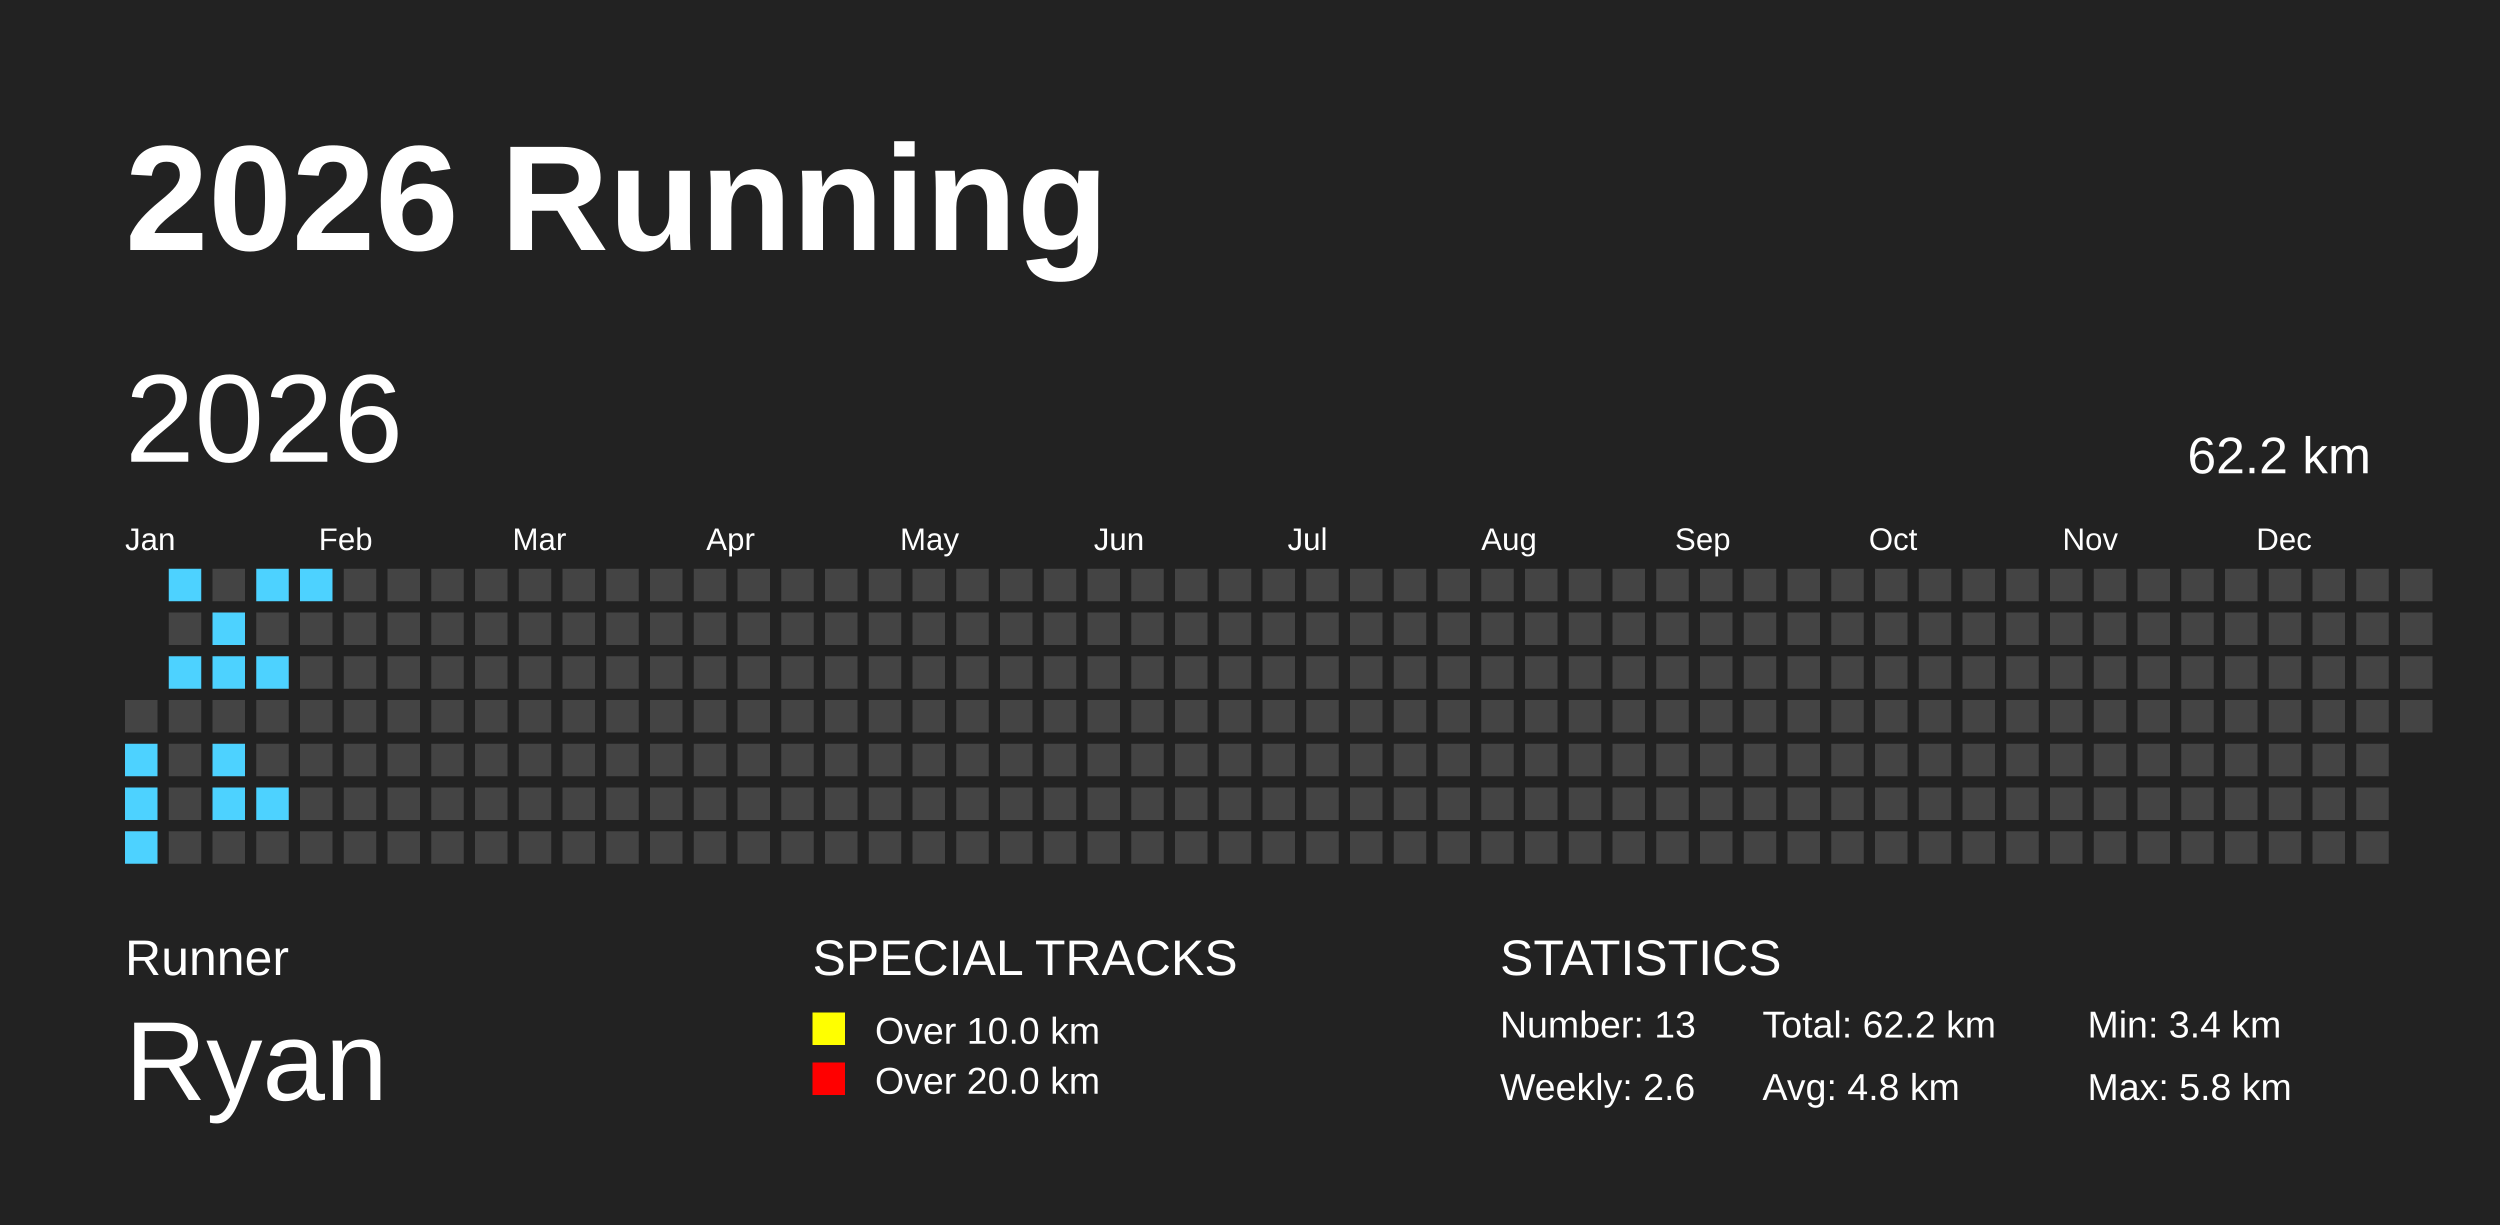
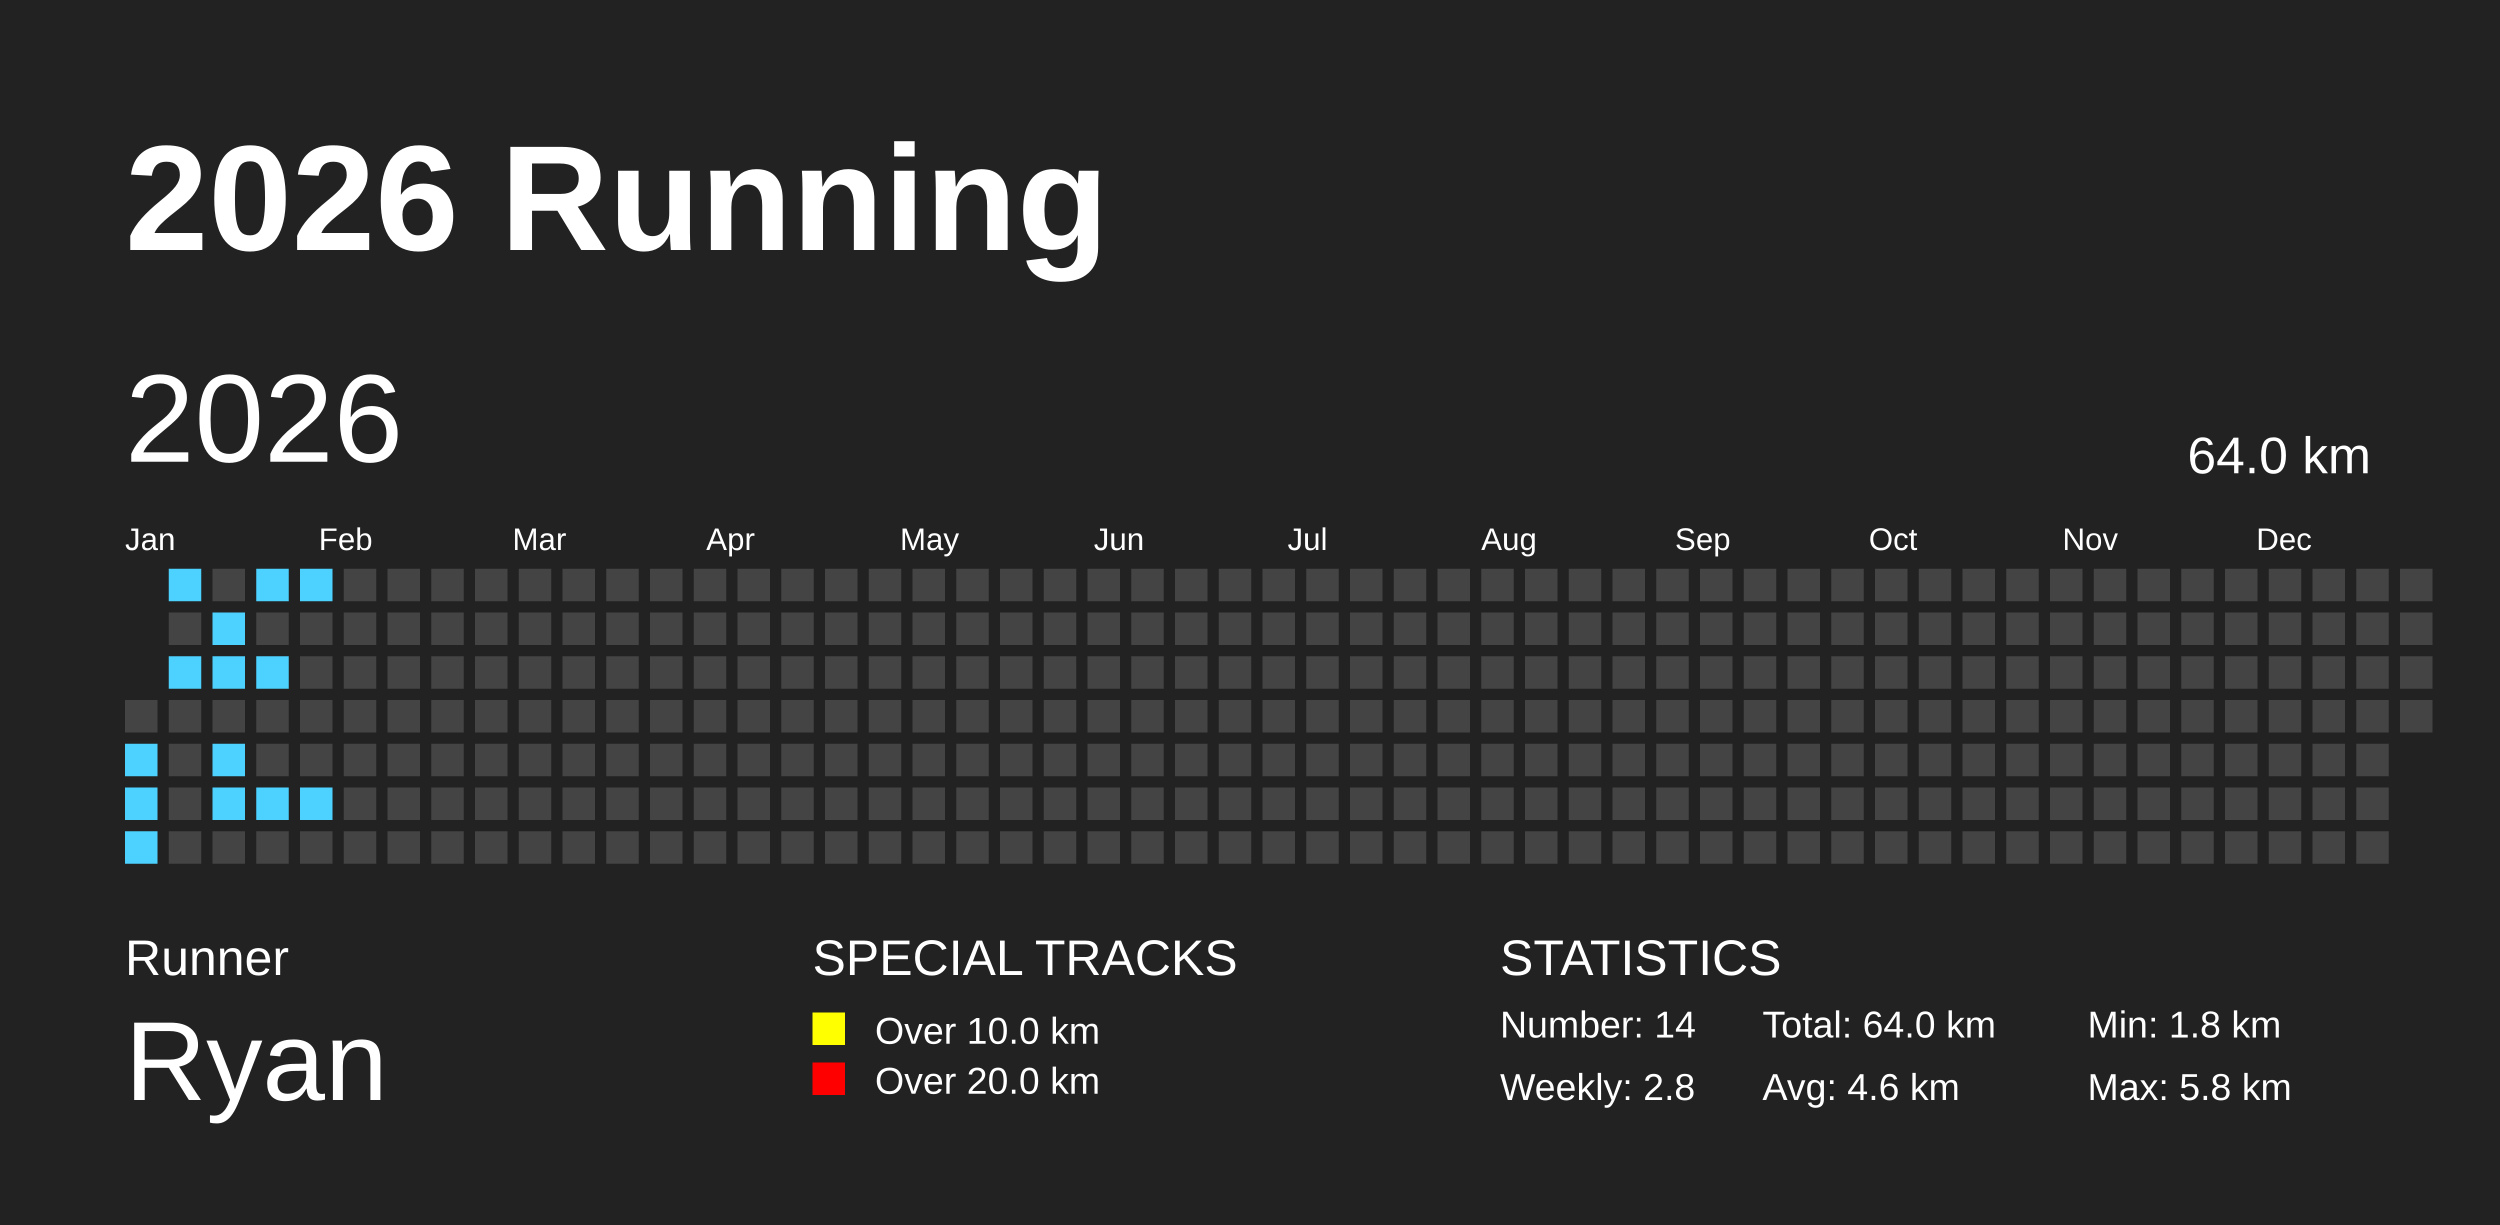
<svg xmlns="http://www.w3.org/2000/svg" baseProfile="full" height="98mm" version="1.1" viewBox="0,0,200,98" width="200mm">
  <defs />
  <rect fill="#222222" height="98" width="200" x="0" y="0" />
  <text fill="#FFFFFF" style="font-size:12px; font-family:Arial; font-weight:bold;" x="10" y="20">2026 Running</text>
  <text fill="#FFFFFF" style="font-size:4px; font-family:Arial" x="10" y="78">Runner</text>
  <text fill="#FFFFFF" style="font-size:9px; font-family:Arial" x="10" y="88">Ryan</text>
  <text fill="#FFFFFF" style="font-size:4px; font-family:Arial" x="65" y="78">SPECIAL TRACKS</text>
  <rect fill="yellow" height="2.6" width="2.6" x="65" y="81" />
  <text fill="#FFFFFF" style="font-size:3px; font-family:Arial" x="70" y="83.5">Over 10.0 km</text>
  <rect fill="red" height="2.6" width="2.6" x="65" y="85" />
  <text fill="#FFFFFF" style="font-size:3px; font-family:Arial" x="70" y="87.5">Over 20.0 km</text>
  <text fill="#FFFFFF" style="font-size:4px; font-family:Arial" x="120" y="78">STATISTICS</text>
-   <text fill="#FFFFFF" style="font-size:3px; font-family:Arial" x="120" y="83">Number: 13</text>
-   <text fill="#FFFFFF" style="font-size:3px; font-family:Arial" x="120" y="88">Weekly: 2.6</text>
-   <text fill="#FFFFFF" style="font-size:3px; font-family:Arial" x="141" y="83">Total: 62.2 km</text>
-   <text fill="#FFFFFF" style="font-size:3px; font-family:Arial" x="141" y="88">Avg: 4.8 km</text>
-   <text fill="#FFFFFF" style="font-size:3px; font-family:Arial" x="167" y="83">Min: 3.4 km</text>
+   <text fill="#FFFFFF" style="font-size:3px; font-family:Arial" x="120" y="83">Number: 14</text>
+   <text fill="#FFFFFF" style="font-size:3px; font-family:Arial" x="120" y="88">Weekly: 2.8</text>
+   <text fill="#FFFFFF" style="font-size:3px; font-family:Arial" x="141" y="83">Total: 64.0 km</text>
+   <text fill="#FFFFFF" style="font-size:3px; font-family:Arial" x="141" y="88">Avg: 4.6 km</text>
+   <text fill="#FFFFFF" style="font-size:3px; font-family:Arial" x="167" y="83">Min: 1.8 km</text>
  <text fill="#FFFFFF" style="font-size:3px; font-family:Arial" x="167" y="88">Max: 5.8 km</text>
  <text dominant-baseline="hanging" fill="#FFFFFF" style="font-size:10.0px; font-family:Arial;" x="10" y="30">2026</text>
-   <text dominant-baseline="hanging" fill="#FFFFFF" style="font-size:4.125px; font-family:Arial;" x="175" y="35">62.2 km</text>
+   <text dominant-baseline="hanging" fill="#FFFFFF" style="font-size:4.125px; font-family:Arial;" x="175" y="35">64.0 km</text>
  <text fill="#FFFFFF" style="font-size:2.5px; font-family:Arial" x="10.0" y="44">Jan</text>
  <text fill="#FFFFFF" style="font-size:2.5px; font-family:Arial" x="25.5" y="44">Feb</text>
  <text fill="#FFFFFF" style="font-size:2.5px; font-family:Arial" x="41.0" y="44">Mar</text>
  <text fill="#FFFFFF" style="font-size:2.5px; font-family:Arial" x="56.5" y="44">Apr</text>
  <text fill="#FFFFFF" style="font-size:2.5px; font-family:Arial" x="72.0" y="44">May</text>
  <text fill="#FFFFFF" style="font-size:2.5px; font-family:Arial" x="87.5" y="44">Jun</text>
  <text fill="#FFFFFF" style="font-size:2.5px; font-family:Arial" x="103.0" y="44">Jul</text>
  <text fill="#FFFFFF" style="font-size:2.5px; font-family:Arial" x="118.5" y="44">Aug</text>
  <text fill="#FFFFFF" style="font-size:2.5px; font-family:Arial" x="134.0" y="44">Sep</text>
  <text fill="#FFFFFF" style="font-size:2.5px; font-family:Arial" x="149.5" y="44">Oct</text>
  <text fill="#FFFFFF" style="font-size:2.5px; font-family:Arial" x="165.0" y="44">Nov</text>
  <text fill="#FFFFFF" style="font-size:2.5px; font-family:Arial" x="180.5" y="44">Dec</text>
  <rect fill="#444444" height="2.6" width="2.6" x="10.0" y="56.0" />
  <rect fill="#4DD2FF" height="2.6" width="2.6" x="10.0" y="59.5" />
  <rect fill="#4DD2FF" height="2.6" width="2.6" x="10.0" y="63.0" />
  <rect fill="#4DD2FF" height="2.6" width="2.6" x="10.0" y="66.5" />
  <rect fill="#4DD2FF" height="2.6" width="2.6" x="13.5" y="45.5" />
  <rect fill="#444444" height="2.6" width="2.6" x="13.5" y="49.0" />
  <rect fill="#4DD2FF" height="2.6" width="2.6" x="13.5" y="52.5" />
  <rect fill="#444444" height="2.6" width="2.6" x="13.5" y="56.0" />
  <rect fill="#444444" height="2.6" width="2.6" x="13.5" y="59.5" />
  <rect fill="#444444" height="2.6" width="2.6" x="13.5" y="63.0" />
  <rect fill="#444444" height="2.6" width="2.6" x="13.5" y="66.5" />
  <rect fill="#444444" height="2.6" width="2.6" x="17.0" y="45.5" />
  <rect fill="#4DD2FF" height="2.6" width="2.6" x="17.0" y="49.0" />
  <rect fill="#4DD2FF" height="2.6" width="2.6" x="17.0" y="52.5" />
  <rect fill="#444444" height="2.6" width="2.6" x="17.0" y="56.0" />
  <rect fill="#4DD2FF" height="2.6" width="2.6" x="17.0" y="59.5" />
  <rect fill="#4DD2FF" height="2.6" width="2.6" x="17.0" y="63.0" />
  <rect fill="#444444" height="2.6" width="2.6" x="17.0" y="66.5" />
  <rect fill="#4DD2FF" height="2.6" width="2.6" x="20.5" y="45.5" />
  <rect fill="#444444" height="2.6" width="2.6" x="20.5" y="49.0" />
  <rect fill="#4DD2FF" height="2.6" width="2.6" x="20.5" y="52.5" />
  <rect fill="#444444" height="2.6" width="2.6" x="20.5" y="56.0" />
  <rect fill="#444444" height="2.6" width="2.6" x="20.5" y="59.5" />
  <rect fill="#4DD2FF" height="2.6" width="2.6" x="20.5" y="63.0" />
  <rect fill="#444444" height="2.6" width="2.6" x="20.5" y="66.5" />
  <rect fill="#4DD2FF" height="2.6" width="2.6" x="24.0" y="45.5" />
  <rect fill="#444444" height="2.6" width="2.6" x="24.0" y="49.0" />
  <rect fill="#444444" height="2.6" width="2.6" x="24.0" y="52.5" />
  <rect fill="#444444" height="2.6" width="2.6" x="24.0" y="56.0" />
  <rect fill="#444444" height="2.6" width="2.6" x="24.0" y="59.5" />
-   <rect fill="#444444" height="2.6" width="2.6" x="24.0" y="63.0" />
+   <rect fill="#4DD2FF" height="2.6" width="2.6" x="24.0" y="63.0" />
  <rect fill="#444444" height="2.6" width="2.6" x="24.0" y="66.5" />
  <rect fill="#444444" height="2.6" width="2.6" x="27.5" y="45.5" />
  <rect fill="#444444" height="2.6" width="2.6" x="27.5" y="49.0" />
  <rect fill="#444444" height="2.6" width="2.6" x="27.5" y="52.5" />
  <rect fill="#444444" height="2.6" width="2.6" x="27.5" y="56.0" />
  <rect fill="#444444" height="2.6" width="2.6" x="27.5" y="59.5" />
  <rect fill="#444444" height="2.6" width="2.6" x="27.5" y="63.0" />
  <rect fill="#444444" height="2.6" width="2.6" x="27.5" y="66.5" />
  <rect fill="#444444" height="2.6" width="2.6" x="31.0" y="45.5" />
  <rect fill="#444444" height="2.6" width="2.6" x="31.0" y="49.0" />
  <rect fill="#444444" height="2.6" width="2.6" x="31.0" y="52.5" />
  <rect fill="#444444" height="2.6" width="2.6" x="31.0" y="56.0" />
  <rect fill="#444444" height="2.6" width="2.6" x="31.0" y="59.5" />
  <rect fill="#444444" height="2.6" width="2.6" x="31.0" y="63.0" />
  <rect fill="#444444" height="2.6" width="2.6" x="31.0" y="66.5" />
  <rect fill="#444444" height="2.6" width="2.6" x="34.5" y="45.5" />
  <rect fill="#444444" height="2.6" width="2.6" x="34.5" y="49.0" />
  <rect fill="#444444" height="2.6" width="2.6" x="34.5" y="52.5" />
  <rect fill="#444444" height="2.6" width="2.6" x="34.5" y="56.0" />
  <rect fill="#444444" height="2.6" width="2.6" x="34.5" y="59.5" />
  <rect fill="#444444" height="2.6" width="2.6" x="34.5" y="63.0" />
  <rect fill="#444444" height="2.6" width="2.6" x="34.5" y="66.5" />
  <rect fill="#444444" height="2.6" width="2.6" x="38.0" y="45.5" />
  <rect fill="#444444" height="2.6" width="2.6" x="38.0" y="49.0" />
  <rect fill="#444444" height="2.6" width="2.6" x="38.0" y="52.5" />
  <rect fill="#444444" height="2.6" width="2.6" x="38.0" y="56.0" />
  <rect fill="#444444" height="2.6" width="2.6" x="38.0" y="59.5" />
  <rect fill="#444444" height="2.6" width="2.6" x="38.0" y="63.0" />
  <rect fill="#444444" height="2.6" width="2.6" x="38.0" y="66.5" />
  <rect fill="#444444" height="2.6" width="2.6" x="41.5" y="45.5" />
  <rect fill="#444444" height="2.6" width="2.6" x="41.5" y="49.0" />
  <rect fill="#444444" height="2.6" width="2.6" x="41.5" y="52.5" />
  <rect fill="#444444" height="2.6" width="2.6" x="41.5" y="56.0" />
  <rect fill="#444444" height="2.6" width="2.6" x="41.5" y="59.5" />
  <rect fill="#444444" height="2.6" width="2.6" x="41.5" y="63.0" />
  <rect fill="#444444" height="2.6" width="2.6" x="41.5" y="66.5" />
  <rect fill="#444444" height="2.6" width="2.6" x="45.0" y="45.5" />
  <rect fill="#444444" height="2.6" width="2.6" x="45.0" y="49.0" />
  <rect fill="#444444" height="2.6" width="2.6" x="45.0" y="52.5" />
  <rect fill="#444444" height="2.6" width="2.6" x="45.0" y="56.0" />
  <rect fill="#444444" height="2.6" width="2.6" x="45.0" y="59.5" />
  <rect fill="#444444" height="2.6" width="2.6" x="45.0" y="63.0" />
  <rect fill="#444444" height="2.6" width="2.6" x="45.0" y="66.5" />
  <rect fill="#444444" height="2.6" width="2.6" x="48.5" y="45.5" />
  <rect fill="#444444" height="2.6" width="2.6" x="48.5" y="49.0" />
  <rect fill="#444444" height="2.6" width="2.6" x="48.5" y="52.5" />
  <rect fill="#444444" height="2.6" width="2.6" x="48.5" y="56.0" />
  <rect fill="#444444" height="2.6" width="2.6" x="48.5" y="59.5" />
  <rect fill="#444444" height="2.6" width="2.6" x="48.5" y="63.0" />
  <rect fill="#444444" height="2.6" width="2.6" x="48.5" y="66.5" />
  <rect fill="#444444" height="2.6" width="2.6" x="52.0" y="45.5" />
  <rect fill="#444444" height="2.6" width="2.6" x="52.0" y="49.0" />
  <rect fill="#444444" height="2.6" width="2.6" x="52.0" y="52.5" />
  <rect fill="#444444" height="2.6" width="2.6" x="52.0" y="56.0" />
  <rect fill="#444444" height="2.6" width="2.6" x="52.0" y="59.5" />
  <rect fill="#444444" height="2.6" width="2.6" x="52.0" y="63.0" />
  <rect fill="#444444" height="2.6" width="2.6" x="52.0" y="66.5" />
  <rect fill="#444444" height="2.6" width="2.6" x="55.5" y="45.5" />
  <rect fill="#444444" height="2.6" width="2.6" x="55.5" y="49.0" />
  <rect fill="#444444" height="2.6" width="2.6" x="55.5" y="52.5" />
  <rect fill="#444444" height="2.6" width="2.6" x="55.5" y="56.0" />
  <rect fill="#444444" height="2.6" width="2.6" x="55.5" y="59.5" />
  <rect fill="#444444" height="2.6" width="2.6" x="55.5" y="63.0" />
  <rect fill="#444444" height="2.6" width="2.6" x="55.5" y="66.5" />
  <rect fill="#444444" height="2.6" width="2.6" x="59.0" y="45.5" />
  <rect fill="#444444" height="2.6" width="2.6" x="59.0" y="49.0" />
  <rect fill="#444444" height="2.6" width="2.6" x="59.0" y="52.5" />
  <rect fill="#444444" height="2.6" width="2.6" x="59.0" y="56.0" />
  <rect fill="#444444" height="2.6" width="2.6" x="59.0" y="59.5" />
  <rect fill="#444444" height="2.6" width="2.6" x="59.0" y="63.0" />
  <rect fill="#444444" height="2.6" width="2.6" x="59.0" y="66.5" />
  <rect fill="#444444" height="2.6" width="2.6" x="62.5" y="45.5" />
  <rect fill="#444444" height="2.6" width="2.6" x="62.5" y="49.0" />
  <rect fill="#444444" height="2.6" width="2.6" x="62.5" y="52.5" />
  <rect fill="#444444" height="2.6" width="2.6" x="62.5" y="56.0" />
  <rect fill="#444444" height="2.6" width="2.6" x="62.5" y="59.5" />
  <rect fill="#444444" height="2.6" width="2.6" x="62.5" y="63.0" />
  <rect fill="#444444" height="2.6" width="2.6" x="62.5" y="66.5" />
  <rect fill="#444444" height="2.6" width="2.6" x="66.0" y="45.5" />
  <rect fill="#444444" height="2.6" width="2.6" x="66.0" y="49.0" />
  <rect fill="#444444" height="2.6" width="2.6" x="66.0" y="52.5" />
  <rect fill="#444444" height="2.6" width="2.6" x="66.0" y="56.0" />
  <rect fill="#444444" height="2.6" width="2.6" x="66.0" y="59.5" />
  <rect fill="#444444" height="2.6" width="2.6" x="66.0" y="63.0" />
  <rect fill="#444444" height="2.6" width="2.6" x="66.0" y="66.5" />
  <rect fill="#444444" height="2.6" width="2.6" x="69.5" y="45.5" />
  <rect fill="#444444" height="2.6" width="2.6" x="69.5" y="49.0" />
  <rect fill="#444444" height="2.6" width="2.6" x="69.5" y="52.5" />
  <rect fill="#444444" height="2.6" width="2.6" x="69.5" y="56.0" />
  <rect fill="#444444" height="2.6" width="2.6" x="69.5" y="59.5" />
  <rect fill="#444444" height="2.6" width="2.6" x="69.5" y="63.0" />
  <rect fill="#444444" height="2.6" width="2.6" x="69.5" y="66.5" />
  <rect fill="#444444" height="2.6" width="2.6" x="73.0" y="45.5" />
  <rect fill="#444444" height="2.6" width="2.6" x="73.0" y="49.0" />
  <rect fill="#444444" height="2.6" width="2.6" x="73.0" y="52.5" />
  <rect fill="#444444" height="2.6" width="2.6" x="73.0" y="56.0" />
  <rect fill="#444444" height="2.6" width="2.6" x="73.0" y="59.5" />
  <rect fill="#444444" height="2.6" width="2.6" x="73.0" y="63.0" />
  <rect fill="#444444" height="2.6" width="2.6" x="73.0" y="66.5" />
  <rect fill="#444444" height="2.6" width="2.6" x="76.5" y="45.5" />
  <rect fill="#444444" height="2.6" width="2.6" x="76.5" y="49.0" />
  <rect fill="#444444" height="2.6" width="2.6" x="76.5" y="52.5" />
  <rect fill="#444444" height="2.6" width="2.6" x="76.5" y="56.0" />
  <rect fill="#444444" height="2.6" width="2.6" x="76.5" y="59.5" />
  <rect fill="#444444" height="2.6" width="2.6" x="76.5" y="63.0" />
  <rect fill="#444444" height="2.6" width="2.6" x="76.5" y="66.5" />
  <rect fill="#444444" height="2.6" width="2.6" x="80.0" y="45.5" />
  <rect fill="#444444" height="2.6" width="2.6" x="80.0" y="49.0" />
  <rect fill="#444444" height="2.6" width="2.6" x="80.0" y="52.5" />
  <rect fill="#444444" height="2.6" width="2.6" x="80.0" y="56.0" />
  <rect fill="#444444" height="2.6" width="2.6" x="80.0" y="59.5" />
  <rect fill="#444444" height="2.6" width="2.6" x="80.0" y="63.0" />
  <rect fill="#444444" height="2.6" width="2.6" x="80.0" y="66.5" />
  <rect fill="#444444" height="2.6" width="2.6" x="83.5" y="45.5" />
  <rect fill="#444444" height="2.6" width="2.6" x="83.5" y="49.0" />
  <rect fill="#444444" height="2.6" width="2.6" x="83.5" y="52.5" />
  <rect fill="#444444" height="2.6" width="2.6" x="83.5" y="56.0" />
  <rect fill="#444444" height="2.6" width="2.6" x="83.5" y="59.5" />
  <rect fill="#444444" height="2.6" width="2.6" x="83.5" y="63.0" />
  <rect fill="#444444" height="2.6" width="2.6" x="83.5" y="66.5" />
  <rect fill="#444444" height="2.6" width="2.6" x="87.0" y="45.5" />
  <rect fill="#444444" height="2.6" width="2.6" x="87.0" y="49.0" />
  <rect fill="#444444" height="2.6" width="2.6" x="87.0" y="52.5" />
  <rect fill="#444444" height="2.6" width="2.6" x="87.0" y="56.0" />
  <rect fill="#444444" height="2.6" width="2.6" x="87.0" y="59.5" />
  <rect fill="#444444" height="2.6" width="2.6" x="87.0" y="63.0" />
  <rect fill="#444444" height="2.6" width="2.6" x="87.0" y="66.5" />
  <rect fill="#444444" height="2.6" width="2.6" x="90.5" y="45.5" />
  <rect fill="#444444" height="2.6" width="2.6" x="90.5" y="49.0" />
  <rect fill="#444444" height="2.6" width="2.6" x="90.5" y="52.5" />
  <rect fill="#444444" height="2.6" width="2.6" x="90.5" y="56.0" />
  <rect fill="#444444" height="2.6" width="2.6" x="90.5" y="59.5" />
  <rect fill="#444444" height="2.6" width="2.6" x="90.5" y="63.0" />
  <rect fill="#444444" height="2.6" width="2.6" x="90.5" y="66.5" />
  <rect fill="#444444" height="2.6" width="2.6" x="94.0" y="45.5" />
  <rect fill="#444444" height="2.6" width="2.6" x="94.0" y="49.0" />
  <rect fill="#444444" height="2.6" width="2.6" x="94.0" y="52.5" />
  <rect fill="#444444" height="2.6" width="2.6" x="94.0" y="56.0" />
  <rect fill="#444444" height="2.6" width="2.6" x="94.0" y="59.5" />
  <rect fill="#444444" height="2.6" width="2.6" x="94.0" y="63.0" />
  <rect fill="#444444" height="2.6" width="2.6" x="94.0" y="66.5" />
  <rect fill="#444444" height="2.6" width="2.6" x="97.5" y="45.5" />
  <rect fill="#444444" height="2.6" width="2.6" x="97.5" y="49.0" />
  <rect fill="#444444" height="2.6" width="2.6" x="97.5" y="52.5" />
  <rect fill="#444444" height="2.6" width="2.6" x="97.5" y="56.0" />
  <rect fill="#444444" height="2.6" width="2.6" x="97.5" y="59.5" />
  <rect fill="#444444" height="2.6" width="2.6" x="97.5" y="63.0" />
  <rect fill="#444444" height="2.6" width="2.6" x="97.5" y="66.5" />
  <rect fill="#444444" height="2.6" width="2.6" x="101.0" y="45.5" />
  <rect fill="#444444" height="2.6" width="2.6" x="101.0" y="49.0" />
  <rect fill="#444444" height="2.6" width="2.6" x="101.0" y="52.5" />
  <rect fill="#444444" height="2.6" width="2.6" x="101.0" y="56.0" />
  <rect fill="#444444" height="2.6" width="2.6" x="101.0" y="59.5" />
  <rect fill="#444444" height="2.6" width="2.6" x="101.0" y="63.0" />
  <rect fill="#444444" height="2.6" width="2.6" x="101.0" y="66.5" />
  <rect fill="#444444" height="2.6" width="2.6" x="104.5" y="45.5" />
  <rect fill="#444444" height="2.6" width="2.6" x="104.5" y="49.0" />
  <rect fill="#444444" height="2.6" width="2.6" x="104.5" y="52.5" />
  <rect fill="#444444" height="2.6" width="2.6" x="104.5" y="56.0" />
  <rect fill="#444444" height="2.6" width="2.6" x="104.5" y="59.5" />
  <rect fill="#444444" height="2.6" width="2.6" x="104.5" y="63.0" />
  <rect fill="#444444" height="2.6" width="2.6" x="104.5" y="66.5" />
  <rect fill="#444444" height="2.6" width="2.6" x="108.0" y="45.5" />
  <rect fill="#444444" height="2.6" width="2.6" x="108.0" y="49.0" />
  <rect fill="#444444" height="2.6" width="2.6" x="108.0" y="52.5" />
  <rect fill="#444444" height="2.6" width="2.6" x="108.0" y="56.0" />
  <rect fill="#444444" height="2.6" width="2.6" x="108.0" y="59.5" />
  <rect fill="#444444" height="2.6" width="2.6" x="108.0" y="63.0" />
  <rect fill="#444444" height="2.6" width="2.6" x="108.0" y="66.5" />
  <rect fill="#444444" height="2.6" width="2.6" x="111.5" y="45.5" />
  <rect fill="#444444" height="2.6" width="2.6" x="111.5" y="49.0" />
  <rect fill="#444444" height="2.6" width="2.6" x="111.5" y="52.5" />
  <rect fill="#444444" height="2.6" width="2.6" x="111.5" y="56.0" />
  <rect fill="#444444" height="2.6" width="2.6" x="111.5" y="59.5" />
  <rect fill="#444444" height="2.6" width="2.6" x="111.5" y="63.0" />
  <rect fill="#444444" height="2.6" width="2.6" x="111.5" y="66.5" />
  <rect fill="#444444" height="2.6" width="2.6" x="115.0" y="45.5" />
  <rect fill="#444444" height="2.6" width="2.6" x="115.0" y="49.0" />
  <rect fill="#444444" height="2.6" width="2.6" x="115.0" y="52.5" />
  <rect fill="#444444" height="2.6" width="2.6" x="115.0" y="56.0" />
  <rect fill="#444444" height="2.6" width="2.6" x="115.0" y="59.5" />
  <rect fill="#444444" height="2.6" width="2.6" x="115.0" y="63.0" />
  <rect fill="#444444" height="2.6" width="2.6" x="115.0" y="66.5" />
  <rect fill="#444444" height="2.6" width="2.6" x="118.5" y="45.5" />
  <rect fill="#444444" height="2.6" width="2.6" x="118.5" y="49.0" />
  <rect fill="#444444" height="2.6" width="2.6" x="118.5" y="52.5" />
  <rect fill="#444444" height="2.6" width="2.6" x="118.5" y="56.0" />
  <rect fill="#444444" height="2.6" width="2.6" x="118.5" y="59.5" />
  <rect fill="#444444" height="2.6" width="2.6" x="118.5" y="63.0" />
  <rect fill="#444444" height="2.6" width="2.6" x="118.5" y="66.5" />
  <rect fill="#444444" height="2.6" width="2.6" x="122.0" y="45.5" />
  <rect fill="#444444" height="2.6" width="2.6" x="122.0" y="49.0" />
  <rect fill="#444444" height="2.6" width="2.6" x="122.0" y="52.5" />
  <rect fill="#444444" height="2.6" width="2.6" x="122.0" y="56.0" />
  <rect fill="#444444" height="2.6" width="2.6" x="122.0" y="59.5" />
  <rect fill="#444444" height="2.6" width="2.6" x="122.0" y="63.0" />
  <rect fill="#444444" height="2.6" width="2.6" x="122.0" y="66.5" />
  <rect fill="#444444" height="2.6" width="2.6" x="125.5" y="45.5" />
  <rect fill="#444444" height="2.6" width="2.6" x="125.5" y="49.0" />
  <rect fill="#444444" height="2.6" width="2.6" x="125.5" y="52.5" />
  <rect fill="#444444" height="2.6" width="2.6" x="125.5" y="56.0" />
  <rect fill="#444444" height="2.6" width="2.6" x="125.5" y="59.5" />
  <rect fill="#444444" height="2.6" width="2.6" x="125.5" y="63.0" />
  <rect fill="#444444" height="2.6" width="2.6" x="125.5" y="66.5" />
  <rect fill="#444444" height="2.6" width="2.6" x="129.0" y="45.5" />
  <rect fill="#444444" height="2.6" width="2.6" x="129.0" y="49.0" />
  <rect fill="#444444" height="2.6" width="2.6" x="129.0" y="52.5" />
  <rect fill="#444444" height="2.6" width="2.6" x="129.0" y="56.0" />
  <rect fill="#444444" height="2.6" width="2.6" x="129.0" y="59.5" />
  <rect fill="#444444" height="2.6" width="2.6" x="129.0" y="63.0" />
  <rect fill="#444444" height="2.6" width="2.6" x="129.0" y="66.5" />
  <rect fill="#444444" height="2.6" width="2.6" x="132.5" y="45.5" />
  <rect fill="#444444" height="2.6" width="2.6" x="132.5" y="49.0" />
  <rect fill="#444444" height="2.6" width="2.6" x="132.5" y="52.5" />
  <rect fill="#444444" height="2.6" width="2.6" x="132.5" y="56.0" />
  <rect fill="#444444" height="2.6" width="2.6" x="132.5" y="59.5" />
  <rect fill="#444444" height="2.6" width="2.6" x="132.5" y="63.0" />
  <rect fill="#444444" height="2.6" width="2.6" x="132.5" y="66.5" />
  <rect fill="#444444" height="2.6" width="2.6" x="136.0" y="45.5" />
  <rect fill="#444444" height="2.6" width="2.6" x="136.0" y="49.0" />
  <rect fill="#444444" height="2.6" width="2.6" x="136.0" y="52.5" />
  <rect fill="#444444" height="2.6" width="2.6" x="136.0" y="56.0" />
  <rect fill="#444444" height="2.6" width="2.6" x="136.0" y="59.5" />
  <rect fill="#444444" height="2.6" width="2.6" x="136.0" y="63.0" />
  <rect fill="#444444" height="2.6" width="2.6" x="136.0" y="66.5" />
  <rect fill="#444444" height="2.6" width="2.6" x="139.5" y="45.5" />
  <rect fill="#444444" height="2.6" width="2.6" x="139.5" y="49.0" />
  <rect fill="#444444" height="2.6" width="2.6" x="139.5" y="52.5" />
  <rect fill="#444444" height="2.6" width="2.6" x="139.5" y="56.0" />
  <rect fill="#444444" height="2.6" width="2.6" x="139.5" y="59.5" />
  <rect fill="#444444" height="2.6" width="2.6" x="139.5" y="63.0" />
  <rect fill="#444444" height="2.6" width="2.6" x="139.5" y="66.5" />
  <rect fill="#444444" height="2.6" width="2.6" x="143.0" y="45.5" />
  <rect fill="#444444" height="2.6" width="2.6" x="143.0" y="49.0" />
  <rect fill="#444444" height="2.6" width="2.6" x="143.0" y="52.5" />
  <rect fill="#444444" height="2.6" width="2.6" x="143.0" y="56.0" />
  <rect fill="#444444" height="2.6" width="2.6" x="143.0" y="59.5" />
  <rect fill="#444444" height="2.6" width="2.6" x="143.0" y="63.0" />
  <rect fill="#444444" height="2.6" width="2.6" x="143.0" y="66.5" />
  <rect fill="#444444" height="2.6" width="2.6" x="146.5" y="45.5" />
  <rect fill="#444444" height="2.6" width="2.6" x="146.5" y="49.0" />
  <rect fill="#444444" height="2.6" width="2.6" x="146.5" y="52.5" />
  <rect fill="#444444" height="2.6" width="2.6" x="146.5" y="56.0" />
  <rect fill="#444444" height="2.6" width="2.6" x="146.5" y="59.5" />
  <rect fill="#444444" height="2.6" width="2.6" x="146.5" y="63.0" />
  <rect fill="#444444" height="2.6" width="2.6" x="146.5" y="66.5" />
  <rect fill="#444444" height="2.6" width="2.6" x="150.0" y="45.5" />
  <rect fill="#444444" height="2.6" width="2.6" x="150.0" y="49.0" />
  <rect fill="#444444" height="2.6" width="2.6" x="150.0" y="52.5" />
  <rect fill="#444444" height="2.6" width="2.6" x="150.0" y="56.0" />
  <rect fill="#444444" height="2.6" width="2.6" x="150.0" y="59.5" />
  <rect fill="#444444" height="2.6" width="2.6" x="150.0" y="63.0" />
  <rect fill="#444444" height="2.6" width="2.6" x="150.0" y="66.5" />
  <rect fill="#444444" height="2.6" width="2.6" x="153.5" y="45.5" />
  <rect fill="#444444" height="2.6" width="2.6" x="153.5" y="49.0" />
  <rect fill="#444444" height="2.6" width="2.6" x="153.5" y="52.5" />
  <rect fill="#444444" height="2.6" width="2.6" x="153.5" y="56.0" />
  <rect fill="#444444" height="2.6" width="2.6" x="153.5" y="59.5" />
  <rect fill="#444444" height="2.6" width="2.6" x="153.5" y="63.0" />
  <rect fill="#444444" height="2.6" width="2.6" x="153.5" y="66.5" />
  <rect fill="#444444" height="2.6" width="2.6" x="157.0" y="45.5" />
  <rect fill="#444444" height="2.6" width="2.6" x="157.0" y="49.0" />
  <rect fill="#444444" height="2.6" width="2.6" x="157.0" y="52.5" />
  <rect fill="#444444" height="2.6" width="2.6" x="157.0" y="56.0" />
  <rect fill="#444444" height="2.6" width="2.6" x="157.0" y="59.5" />
  <rect fill="#444444" height="2.6" width="2.6" x="157.0" y="63.0" />
  <rect fill="#444444" height="2.6" width="2.6" x="157.0" y="66.5" />
  <rect fill="#444444" height="2.6" width="2.6" x="160.5" y="45.5" />
  <rect fill="#444444" height="2.6" width="2.6" x="160.5" y="49.0" />
  <rect fill="#444444" height="2.6" width="2.6" x="160.5" y="52.5" />
  <rect fill="#444444" height="2.6" width="2.6" x="160.5" y="56.0" />
  <rect fill="#444444" height="2.6" width="2.6" x="160.5" y="59.5" />
  <rect fill="#444444" height="2.6" width="2.6" x="160.5" y="63.0" />
  <rect fill="#444444" height="2.6" width="2.6" x="160.5" y="66.5" />
  <rect fill="#444444" height="2.6" width="2.6" x="164.0" y="45.5" />
  <rect fill="#444444" height="2.6" width="2.6" x="164.0" y="49.0" />
  <rect fill="#444444" height="2.6" width="2.6" x="164.0" y="52.5" />
  <rect fill="#444444" height="2.6" width="2.6" x="164.0" y="56.0" />
  <rect fill="#444444" height="2.6" width="2.6" x="164.0" y="59.5" />
  <rect fill="#444444" height="2.6" width="2.6" x="164.0" y="63.0" />
  <rect fill="#444444" height="2.6" width="2.6" x="164.0" y="66.5" />
  <rect fill="#444444" height="2.6" width="2.6" x="167.5" y="45.5" />
  <rect fill="#444444" height="2.6" width="2.6" x="167.5" y="49.0" />
  <rect fill="#444444" height="2.6" width="2.6" x="167.5" y="52.5" />
  <rect fill="#444444" height="2.6" width="2.6" x="167.5" y="56.0" />
  <rect fill="#444444" height="2.6" width="2.6" x="167.5" y="59.5" />
  <rect fill="#444444" height="2.6" width="2.6" x="167.5" y="63.0" />
  <rect fill="#444444" height="2.6" width="2.6" x="167.5" y="66.5" />
  <rect fill="#444444" height="2.6" width="2.6" x="171.0" y="45.5" />
  <rect fill="#444444" height="2.6" width="2.6" x="171.0" y="49.0" />
  <rect fill="#444444" height="2.6" width="2.6" x="171.0" y="52.5" />
  <rect fill="#444444" height="2.6" width="2.6" x="171.0" y="56.0" />
  <rect fill="#444444" height="2.6" width="2.6" x="171.0" y="59.5" />
  <rect fill="#444444" height="2.6" width="2.6" x="171.0" y="63.0" />
  <rect fill="#444444" height="2.6" width="2.6" x="171.0" y="66.5" />
  <rect fill="#444444" height="2.6" width="2.6" x="174.5" y="45.5" />
  <rect fill="#444444" height="2.6" width="2.6" x="174.5" y="49.0" />
  <rect fill="#444444" height="2.6" width="2.6" x="174.5" y="52.5" />
  <rect fill="#444444" height="2.6" width="2.6" x="174.5" y="56.0" />
  <rect fill="#444444" height="2.6" width="2.6" x="174.5" y="59.5" />
  <rect fill="#444444" height="2.6" width="2.6" x="174.5" y="63.0" />
  <rect fill="#444444" height="2.6" width="2.6" x="174.5" y="66.5" />
  <rect fill="#444444" height="2.6" width="2.6" x="178.0" y="45.5" />
  <rect fill="#444444" height="2.6" width="2.6" x="178.0" y="49.0" />
  <rect fill="#444444" height="2.6" width="2.6" x="178.0" y="52.5" />
  <rect fill="#444444" height="2.6" width="2.6" x="178.0" y="56.0" />
  <rect fill="#444444" height="2.6" width="2.6" x="178.0" y="59.5" />
  <rect fill="#444444" height="2.6" width="2.6" x="178.0" y="63.0" />
  <rect fill="#444444" height="2.6" width="2.6" x="178.0" y="66.5" />
  <rect fill="#444444" height="2.6" width="2.6" x="181.5" y="45.5" />
  <rect fill="#444444" height="2.6" width="2.6" x="181.5" y="49.0" />
  <rect fill="#444444" height="2.6" width="2.6" x="181.5" y="52.5" />
  <rect fill="#444444" height="2.6" width="2.6" x="181.5" y="56.0" />
  <rect fill="#444444" height="2.6" width="2.6" x="181.5" y="59.5" />
  <rect fill="#444444" height="2.6" width="2.6" x="181.5" y="63.0" />
  <rect fill="#444444" height="2.6" width="2.6" x="181.5" y="66.5" />
  <rect fill="#444444" height="2.6" width="2.6" x="185.0" y="45.5" />
  <rect fill="#444444" height="2.6" width="2.6" x="185.0" y="49.0" />
  <rect fill="#444444" height="2.6" width="2.6" x="185.0" y="52.5" />
  <rect fill="#444444" height="2.6" width="2.6" x="185.0" y="56.0" />
  <rect fill="#444444" height="2.6" width="2.6" x="185.0" y="59.5" />
  <rect fill="#444444" height="2.6" width="2.6" x="185.0" y="63.0" />
  <rect fill="#444444" height="2.6" width="2.6" x="185.0" y="66.5" />
  <rect fill="#444444" height="2.6" width="2.6" x="188.5" y="45.5" />
  <rect fill="#444444" height="2.6" width="2.6" x="188.5" y="49.0" />
  <rect fill="#444444" height="2.6" width="2.6" x="188.5" y="52.5" />
  <rect fill="#444444" height="2.6" width="2.6" x="188.5" y="56.0" />
  <rect fill="#444444" height="2.6" width="2.6" x="188.5" y="59.5" />
  <rect fill="#444444" height="2.6" width="2.6" x="188.5" y="63.0" />
  <rect fill="#444444" height="2.6" width="2.6" x="188.5" y="66.5" />
  <rect fill="#444444" height="2.6" width="2.6" x="192.0" y="45.5" />
  <rect fill="#444444" height="2.6" width="2.6" x="192.0" y="49.0" />
  <rect fill="#444444" height="2.6" width="2.6" x="192.0" y="52.5" />
  <rect fill="#444444" height="2.6" width="2.6" x="192.0" y="56.0" />
</svg>
